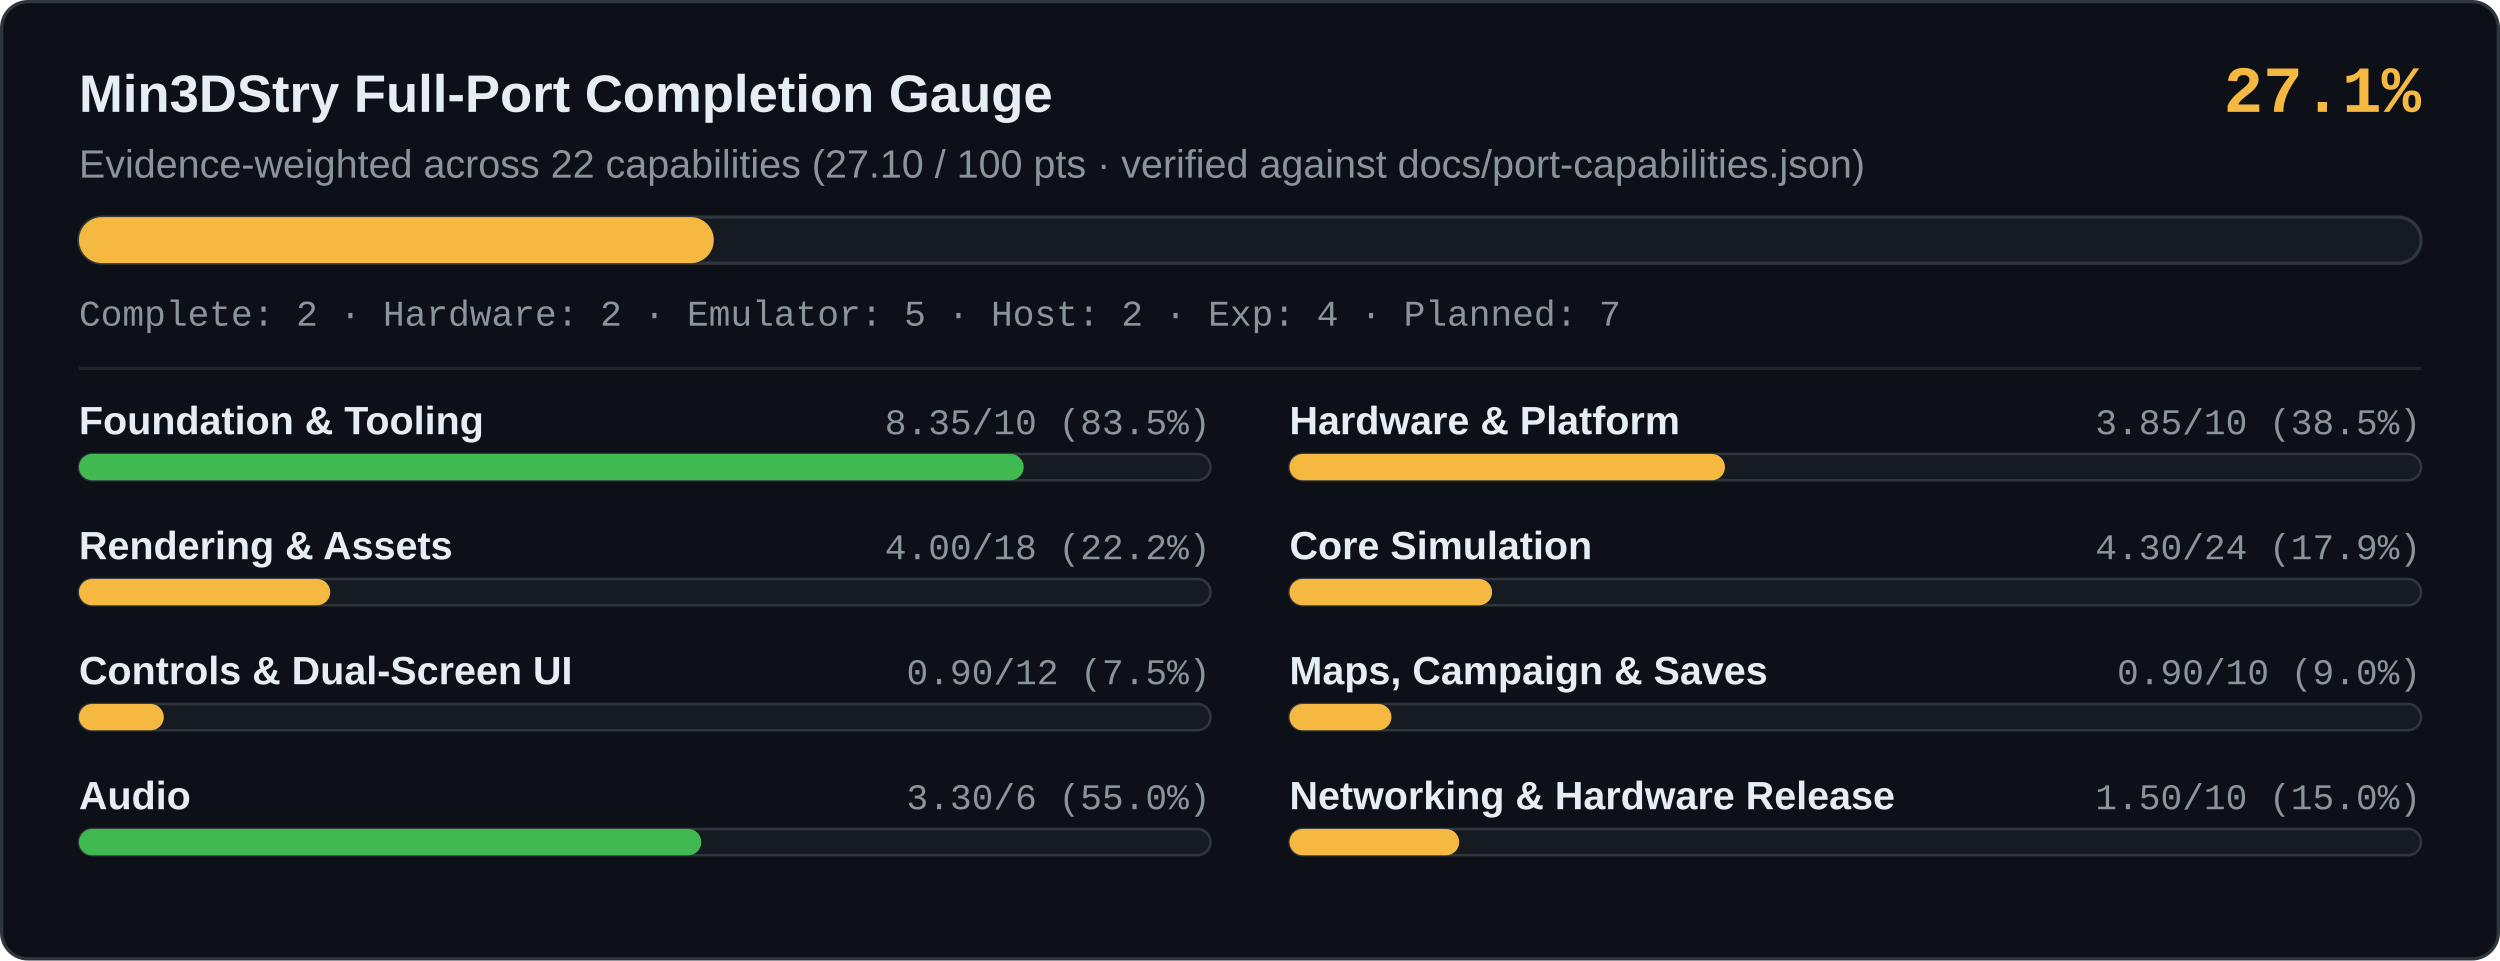
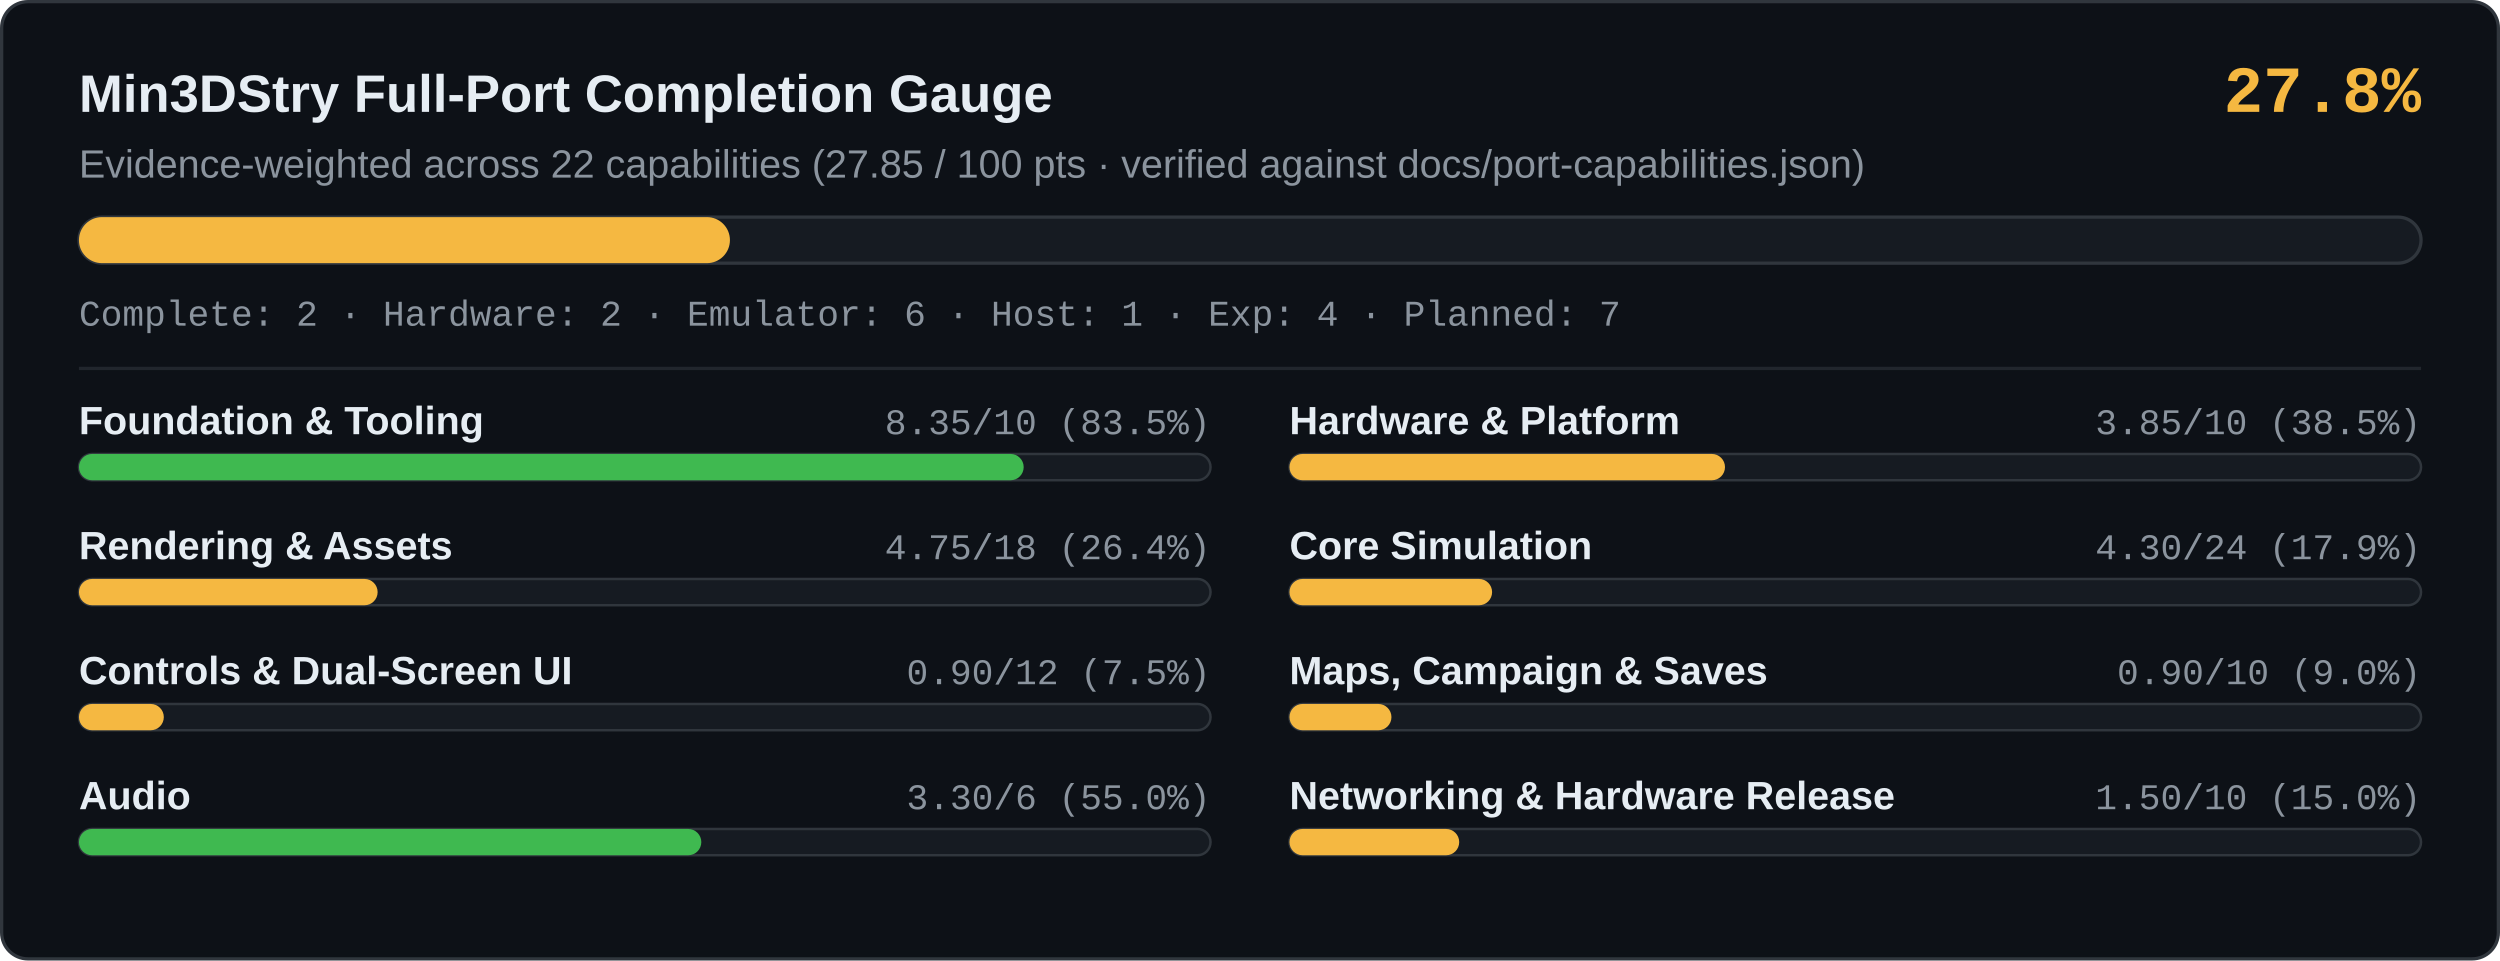
- <svg xmlns="http://www.w3.org/2000/svg" width="760" height="292" viewBox="0 0 760 292" role="img" aria-label="Min3DStry Port Completion 27.1%">
+ <svg xmlns="http://www.w3.org/2000/svg" width="760" height="292" viewBox="0 0 760 292" role="img" aria-label="Min3DStry Port Completion 27.8%">
  <rect x="0.5" y="0.5" width="759" height="291" rx="8" fill="#0d1117" stroke="#30363d" />
  <text x="24" y="34" fill="#e6edf3" font-family="Segoe UI, Ubuntu, Arial, sans-serif" font-size="16" font-weight="700">Min3DStry Full-Port Completion Gauge</text>
-   <text x="736" y="34" text-anchor="end" fill="#f5b841" font-family="Consolas, Liberation Mono, monospace" font-size="20" font-weight="700">27.1%</text>
-   <text x="24" y="54" fill="#8b949e" font-family="Segoe UI, Ubuntu, Arial, sans-serif" font-size="12">Evidence-weighted across 22 capabilities (27.10 / 100 pts · verified against docs/port-capabilities.json)</text>
+   <text x="736" y="34" text-anchor="end" fill="#f5b841" font-family="Consolas, Liberation Mono, monospace" font-size="20" font-weight="700">27.8%</text>
+   <text x="24" y="54" fill="#8b949e" font-family="Segoe UI, Ubuntu, Arial, sans-serif" font-size="12">Evidence-weighted across 22 capabilities (27.85 / 100 pts · verified against docs/port-capabilities.json)</text>
  <rect x="24" y="66" width="712" height="14" rx="7" fill="#161b22" stroke="#30363d" />
-   <rect x="24" y="66" width="193.0" height="14" rx="7" fill="#f5b841" />
-   <text x="24" y="99" fill="#8b949e" font-family="Consolas, Liberation Mono, monospace" font-size="11">Complete: 2  ·  Hardware: 2  ·  Emulator: 5  ·  Host: 2  ·  Exp: 4  ·  Planned: 7</text>
+   <rect x="24" y="66" width="197.9" height="14" rx="7" fill="#f5b841" />
+   <text x="24" y="99" fill="#8b949e" font-family="Consolas, Liberation Mono, monospace" font-size="11">Complete: 2  ·  Hardware: 2  ·  Emulator: 6  ·  Host: 1  ·  Exp: 4  ·  Planned: 7</text>
  <line x1="24" y1="112" x2="736" y2="112" stroke="#21262d" stroke-width="1" />
  <text x="24" y="132" fill="#e6edf3" font-family="Segoe UI, Ubuntu, Arial, sans-serif" font-size="12" font-weight="600">Foundation &amp; Tooling</text>
  <text x="368" y="132" text-anchor="end" fill="#8b949e" font-family="Consolas, Liberation Mono, monospace" font-size="11">8.35/10 (83.5%)</text>
  <rect x="24" y="138" width="344" height="8" rx="4" fill="#161b22" stroke="#30363d" stroke-width="0.75" />
  <rect x="24" y="138" width="287.2" height="8" rx="4" fill="#3fb950" />
  <text x="392" y="132" fill="#e6edf3" font-family="Segoe UI, Ubuntu, Arial, sans-serif" font-size="12" font-weight="600">Hardware &amp; Platform</text>
  <text x="736" y="132" text-anchor="end" fill="#8b949e" font-family="Consolas, Liberation Mono, monospace" font-size="11">3.85/10 (38.5%)</text>
  <rect x="392" y="138" width="344" height="8" rx="4" fill="#161b22" stroke="#30363d" stroke-width="0.75" />
  <rect x="392" y="138" width="132.4" height="8" rx="4" fill="#f5b841" />
  <text x="24" y="170" fill="#e6edf3" font-family="Segoe UI, Ubuntu, Arial, sans-serif" font-size="12" font-weight="600">Rendering &amp; Assets</text>
-   <text x="368" y="170" text-anchor="end" fill="#8b949e" font-family="Consolas, Liberation Mono, monospace" font-size="11">4.00/18 (22.2%)</text>
+   <text x="368" y="170" text-anchor="end" fill="#8b949e" font-family="Consolas, Liberation Mono, monospace" font-size="11">4.75/18 (26.4%)</text>
  <rect x="24" y="176" width="344" height="8" rx="4" fill="#161b22" stroke="#30363d" stroke-width="0.75" />
-   <rect x="24" y="176" width="76.4" height="8" rx="4" fill="#f5b841" />
+   <rect x="24" y="176" width="90.8" height="8" rx="4" fill="#f5b841" />
  <text x="392" y="170" fill="#e6edf3" font-family="Segoe UI, Ubuntu, Arial, sans-serif" font-size="12" font-weight="600">Core Simulation</text>
  <text x="736" y="170" text-anchor="end" fill="#8b949e" font-family="Consolas, Liberation Mono, monospace" font-size="11">4.30/24 (17.9%)</text>
  <rect x="392" y="176" width="344" height="8" rx="4" fill="#161b22" stroke="#30363d" stroke-width="0.75" />
  <rect x="392" y="176" width="61.6" height="8" rx="4" fill="#f5b841" />
  <text x="24" y="208" fill="#e6edf3" font-family="Segoe UI, Ubuntu, Arial, sans-serif" font-size="12" font-weight="600">Controls &amp; Dual-Screen UI</text>
  <text x="368" y="208" text-anchor="end" fill="#8b949e" font-family="Consolas, Liberation Mono, monospace" font-size="11">0.90/12 (7.5%)</text>
  <rect x="24" y="214" width="344" height="8" rx="4" fill="#161b22" stroke="#30363d" stroke-width="0.75" />
  <rect x="24" y="214" width="25.8" height="8" rx="4" fill="#f5b841" />
  <text x="392" y="208" fill="#e6edf3" font-family="Segoe UI, Ubuntu, Arial, sans-serif" font-size="12" font-weight="600">Maps, Campaign &amp; Saves</text>
  <text x="736" y="208" text-anchor="end" fill="#8b949e" font-family="Consolas, Liberation Mono, monospace" font-size="11">0.90/10 (9.0%)</text>
  <rect x="392" y="214" width="344" height="8" rx="4" fill="#161b22" stroke="#30363d" stroke-width="0.75" />
  <rect x="392" y="214" width="31.0" height="8" rx="4" fill="#f5b841" />
  <text x="24" y="246" fill="#e6edf3" font-family="Segoe UI, Ubuntu, Arial, sans-serif" font-size="12" font-weight="600">Audio</text>
  <text x="368" y="246" text-anchor="end" fill="#8b949e" font-family="Consolas, Liberation Mono, monospace" font-size="11">3.30/6 (55.0%)</text>
  <rect x="24" y="252" width="344" height="8" rx="4" fill="#161b22" stroke="#30363d" stroke-width="0.75" />
  <rect x="24" y="252" width="189.2" height="8" rx="4" fill="#3fb950" />
  <text x="392" y="246" fill="#e6edf3" font-family="Segoe UI, Ubuntu, Arial, sans-serif" font-size="12" font-weight="600">Networking &amp; Hardware Release</text>
  <text x="736" y="246" text-anchor="end" fill="#8b949e" font-family="Consolas, Liberation Mono, monospace" font-size="11">1.50/10 (15.0%)</text>
  <rect x="392" y="252" width="344" height="8" rx="4" fill="#161b22" stroke="#30363d" stroke-width="0.75" />
  <rect x="392" y="252" width="51.6" height="8" rx="4" fill="#f5b841" />
</svg>
